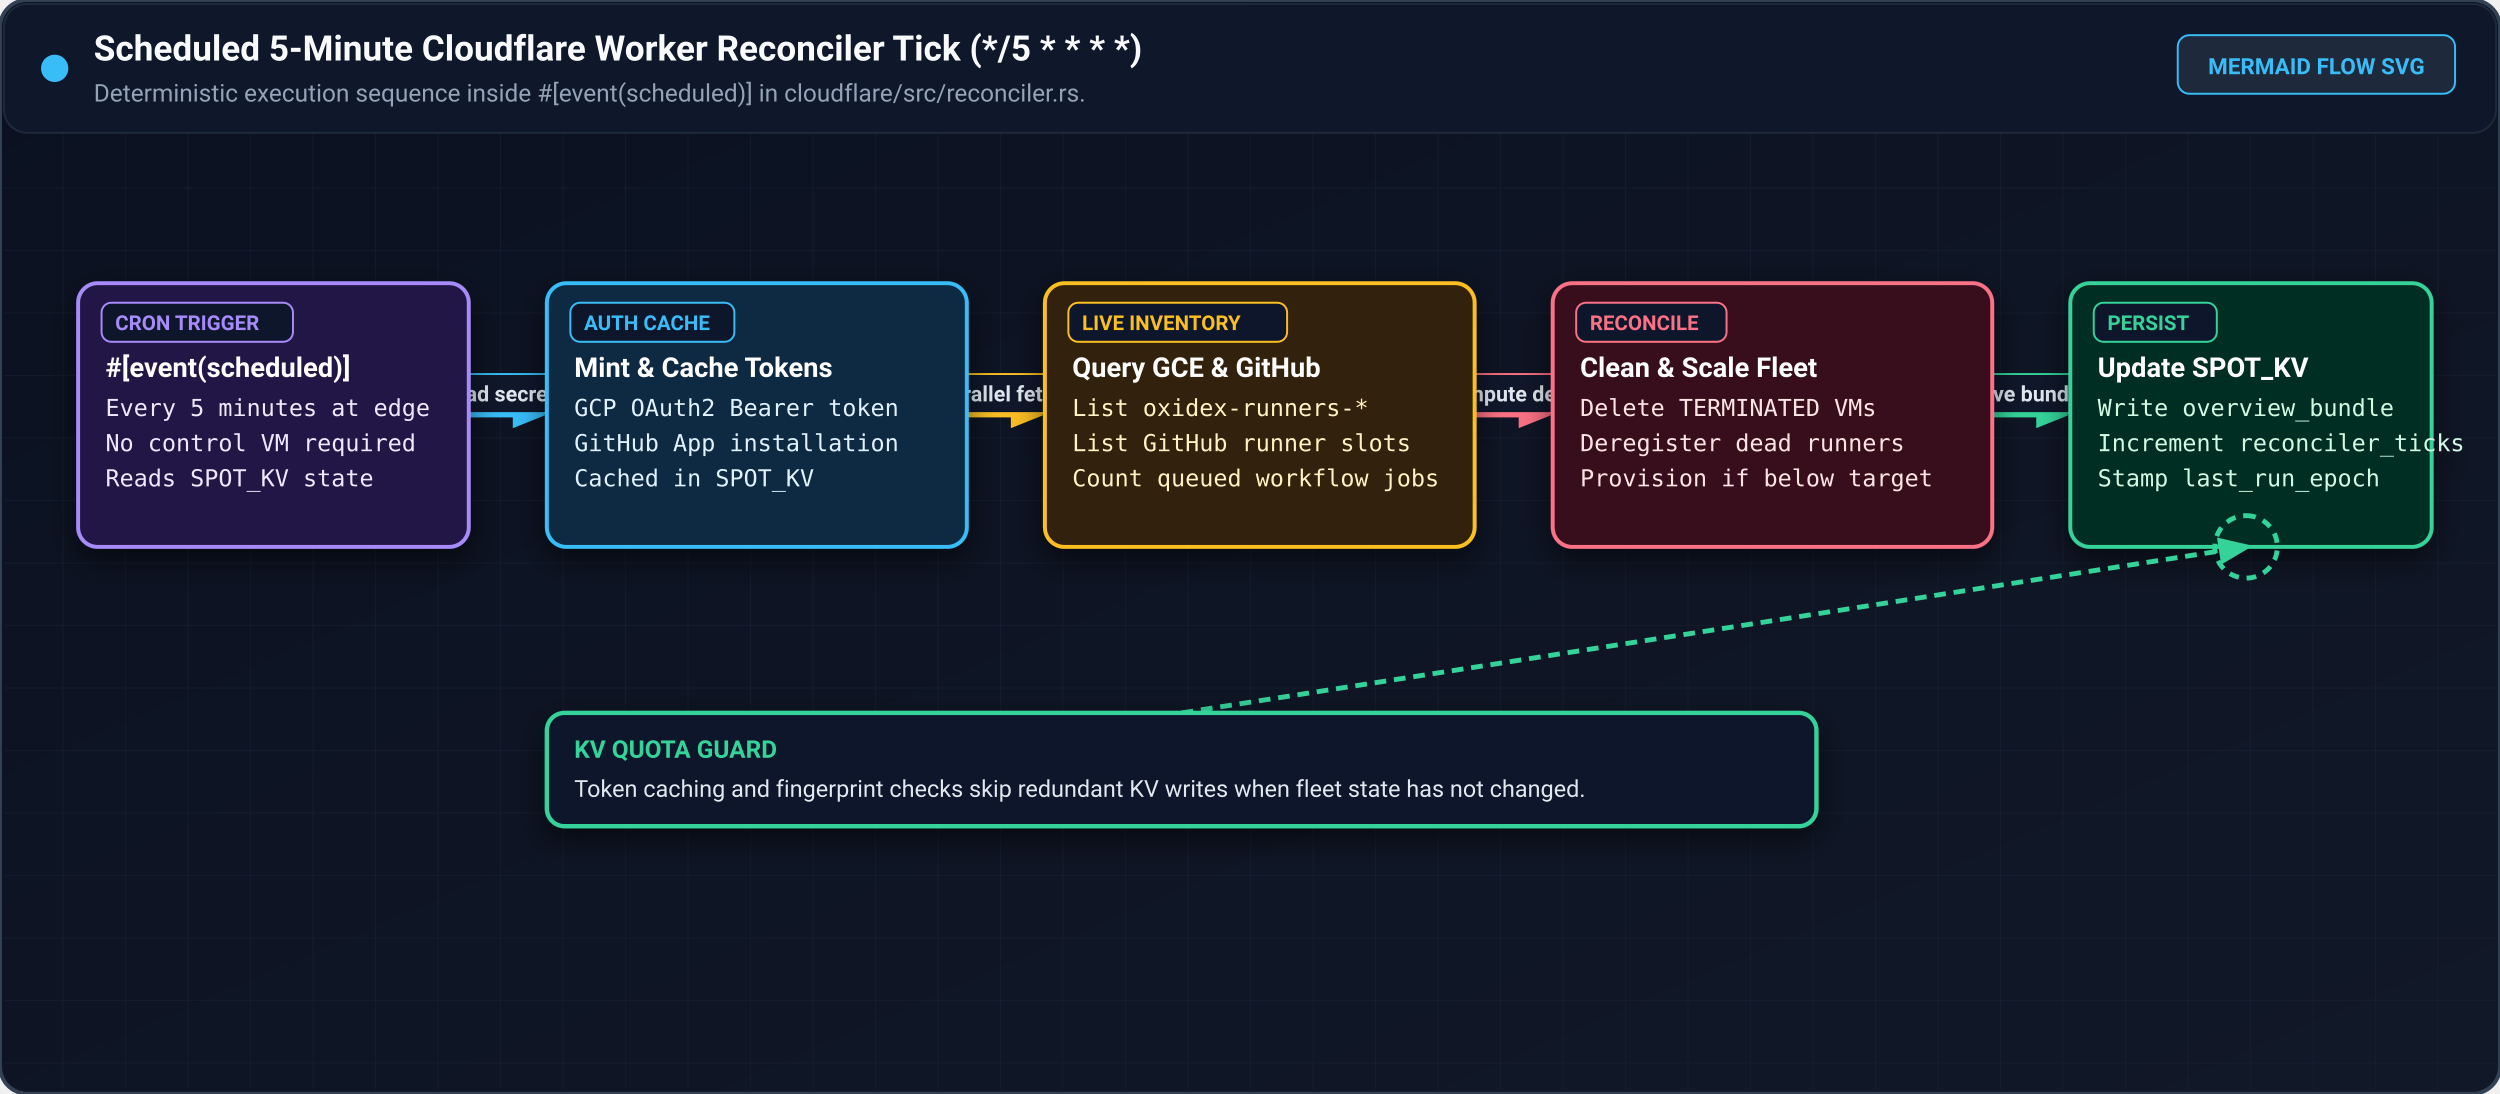
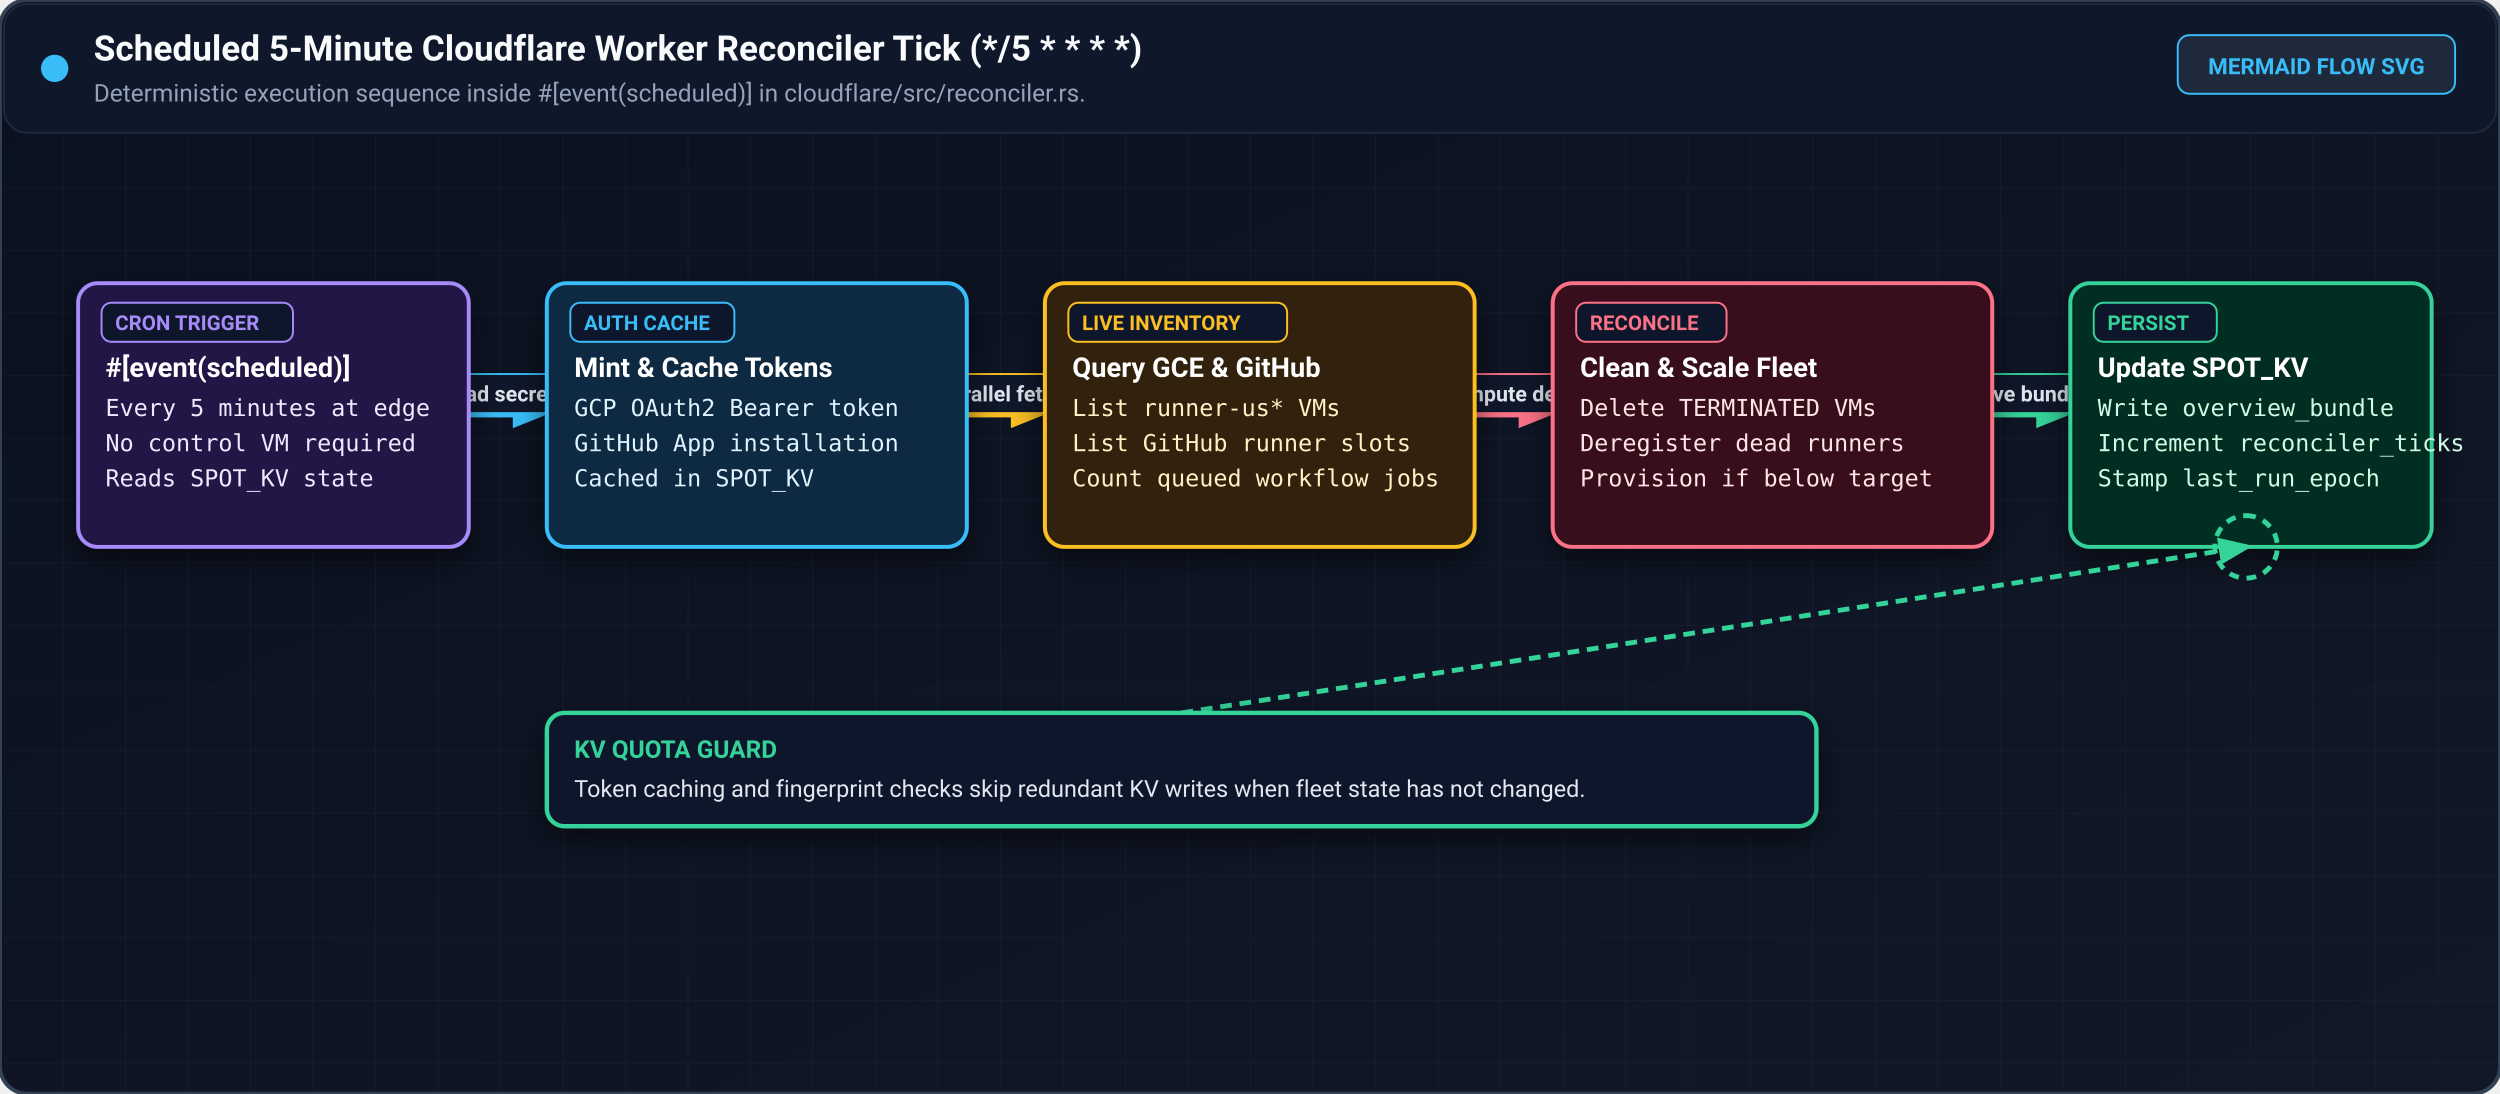
<svg xmlns="http://www.w3.org/2000/svg" viewBox="0 0 1280 560" width="1280" height="560" font-family="-apple-system, BlinkMacSystemFont, 'Segoe UI', Roboto, Helvetica, Arial, sans-serif">
  <defs>
    <linearGradient id="bgGrad" x1="0" y1="0" x2="1" y2="1">
      <stop offset="0%" stop-color="#0b1120" />
      <stop offset="100%" stop-color="#111827" />
    </linearGradient>
    <filter id="shadow" filterUnits="userSpaceOnUse" x="0" y="0" width="1280" height="560">
      <feDropShadow dx="0" dy="6" stdDeviation="8" flood-color="#000000" flood-opacity="0.55" />
    </filter>
    <pattern id="grid" width="32" height="32" patternUnits="userSpaceOnUse">
      <path d="M 32 0 L 0 0 0 32" fill="none" stroke="#1e293b" stroke-width="0.7" opacity="0.55" />
    </pattern>
    <marker id="arrow-blue" viewBox="0 0 10 10" refX="8" refY="5" markerWidth="7" markerHeight="7" orient="auto-start-reverse">
      <path d="M 0 1 L 10 5 L 0 9 z" fill="#38bdf8" />
    </marker>
    <marker id="arrow-emerald" viewBox="0 0 10 10" refX="8" refY="5" markerWidth="7" markerHeight="7" orient="auto-start-reverse">
      <path d="M 0 1 L 10 5 L 0 9 z" fill="#34d399" />
    </marker>
    <marker id="arrow-purple" viewBox="0 0 10 10" refX="8" refY="5" markerWidth="7" markerHeight="7" orient="auto-start-reverse">
      <path d="M 0 1 L 10 5 L 0 9 z" fill="#a78bfa" />
    </marker>
    <marker id="arrow-amber" viewBox="0 0 10 10" refX="8" refY="5" markerWidth="7" markerHeight="7" orient="auto-start-reverse">
      <path d="M 0 1 L 10 5 L 0 9 z" fill="#fbbf24" />
    </marker>
    <marker id="arrow-rose" viewBox="0 0 10 10" refX="8" refY="5" markerWidth="7" markerHeight="7" orient="auto-start-reverse">
      <path d="M 0 1 L 10 5 L 0 9 z" fill="#fb7185" />
    </marker>
    <marker id="arrow-slate" viewBox="0 0 10 10" refX="8" refY="5" markerWidth="7" markerHeight="7" orient="auto-start-reverse">
      <path d="M 0 1 L 10 5 L 0 9 z" fill="#94a3b8" />
    </marker>
  </defs>
  <rect width="1280" height="560" rx="14" fill="url(#bgGrad)" stroke="#334155" stroke-width="2" />
  <rect x="2" y="68" width="1276" height="490" fill="url(#grid)" />
  <rect x="2" y="2" width="1276" height="66" rx="12" fill="#0f172a" stroke="#1e293b" stroke-width="1" />
  <circle cx="28" cy="35" r="7" fill="#38bdf8" />
  <text x="48" y="31" fill="#f8fafc" font-size="18" font-weight="700">Scheduled 5-Minute Cloudflare Worker Reconciler Tick (*/5 * * * *)</text>
  <text x="48" y="52" fill="#94a3b8" font-size="12.5">Deterministic execution sequence inside #[event(scheduled)] in cloudflare/src/reconciler.rs.</text>
  <rect x="1115" y="18" width="142" height="30" rx="6" fill="#1e293b" stroke="#38bdf8" stroke-width="1" />
  <text x="1186" y="38" text-anchor="middle" fill="#38bdf8" font-size="11.5" font-weight="700">MERMAID FLOW SVG</text>
  <path d="M 240.0 212.5 C 258.0 212.5, 258.0 212.5, 276.0 212.5" fill="none" stroke="#38bdf8" stroke-width="2.4" marker-end="url(#arrow-blue)" />
  <rect x="209.2" y="191.5" width="97.6" height="20" rx="5" fill="#0f172a" stroke="#38bdf8" stroke-width="1" />
  <text x="258.0" y="205.5" text-anchor="middle" fill="#e2e8f0" font-size="11" font-weight="600">Load secrets</text>
  <path d="M 495.0 212.5 C 513.0 212.5, 513.0 212.5, 531.0 212.5" fill="none" stroke="#fbbf24" stroke-width="2.4" marker-end="url(#arrow-amber)" />
  <rect x="457.4" y="191.5" width="111.2" height="20" rx="5" fill="#0f172a" stroke="#fbbf24" stroke-width="1" />
  <text x="513.0" y="205.5" text-anchor="middle" fill="#e2e8f0" font-size="11" font-weight="600">Parallel fetch</text>
  <path d="M 755.0 212.5 C 773.0 212.5, 773.0 212.5, 791.0 212.5" fill="none" stroke="#fb7185" stroke-width="2.4" marker-end="url(#arrow-rose)" />
  <rect x="720.8" y="191.5" width="104.4" height="20" rx="5" fill="#0f172a" stroke="#fb7185" stroke-width="1" />
  <text x="773.0" y="205.5" text-anchor="middle" fill="#e2e8f0" font-size="11" font-weight="600">Compute delta</text>
  <path d="M 1020.0 212.5 C 1038.0 212.5, 1038.0 212.5, 1056.0 212.5" fill="none" stroke="#34d399" stroke-width="2.4" marker-end="url(#arrow-emerald)" />
  <rect x="992.6" y="191.5" width="90.8" height="20" rx="5" fill="#0f172a" stroke="#34d399" stroke-width="1" />
  <text x="1038.0" y="205.5" text-anchor="middle" fill="#e2e8f0" font-size="11" font-weight="600">Save bundle</text>
  <g filter="url(#shadow)">
    <rect x="40" y="145" width="200" height="135" rx="10" fill="#241646" stroke="#a78bfa" stroke-width="2" />
    <rect x="52" y="155" width="98" height="20" rx="5" fill="#0f172a" stroke="#a78bfa" stroke-width="1" />
    <text x="59" y="169" fill="#a78bfa" font-size="10.5" font-weight="700">CRON TRIGGER</text>
    <text x="54" y="193" fill="#ffffff" font-size="14" font-weight="700">#[event(scheduled)]</text>
    <text x="54" y="213" fill="#ede9fe" font-size="12" font-family="SFMono-Regular, Menlo, Consolas, monospace">Every 5 minutes at edge</text>
    <text x="54" y="231" fill="#ede9fe" font-size="12" font-family="SFMono-Regular, Menlo, Consolas, monospace">No control VM required</text>
    <text x="54" y="249" fill="#ede9fe" font-size="12" font-family="SFMono-Regular, Menlo, Consolas, monospace">Reads SPOT_KV state</text>
  </g>
  <g filter="url(#shadow)">
    <rect x="280" y="145" width="215" height="135" rx="10" fill="#0f2942" stroke="#38bdf8" stroke-width="2" />
    <rect x="292" y="155" width="84" height="20" rx="5" fill="#0f172a" stroke="#38bdf8" stroke-width="1" />
    <text x="299" y="169" fill="#38bdf8" font-size="10.5" font-weight="700">AUTH CACHE</text>
    <text x="294" y="193" fill="#ffffff" font-size="14" font-weight="700">Mint &amp; Cache Tokens</text>
    <text x="294" y="213" fill="#e0f2fe" font-size="12" font-family="SFMono-Regular, Menlo, Consolas, monospace">GCP OAuth2 Bearer token</text>
    <text x="294" y="231" fill="#e0f2fe" font-size="12" font-family="SFMono-Regular, Menlo, Consolas, monospace">GitHub App installation</text>
    <text x="294" y="249" fill="#e0f2fe" font-size="12" font-family="SFMono-Regular, Menlo, Consolas, monospace">Cached in SPOT_KV</text>
  </g>
  <g filter="url(#shadow)">
    <rect x="535" y="145" width="220" height="135" rx="10" fill="#332108" stroke="#fbbf24" stroke-width="2" />
    <rect x="547" y="155" width="112" height="20" rx="5" fill="#0f172a" stroke="#fbbf24" stroke-width="1" />
    <text x="554" y="169" fill="#fbbf24" font-size="10.5" font-weight="700">LIVE INVENTORY</text>
    <text x="549" y="193" fill="#ffffff" font-size="14" font-weight="700">Query GCE &amp; GitHub</text>
-     <text x="549" y="213" fill="#fef3c7" font-size="12" font-family="SFMono-Regular, Menlo, Consolas, monospace">List oxidex-runners-*</text>
+     <text x="549" y="213" fill="#fef3c7" font-size="12" font-family="SFMono-Regular, Menlo, Consolas, monospace">List runner-us* VMs</text>
    <text x="549" y="231" fill="#fef3c7" font-size="12" font-family="SFMono-Regular, Menlo, Consolas, monospace">List GitHub runner slots</text>
    <text x="549" y="249" fill="#fef3c7" font-size="12" font-family="SFMono-Regular, Menlo, Consolas, monospace">Count queued workflow jobs</text>
  </g>
  <g filter="url(#shadow)">
    <rect x="795" y="145" width="225" height="135" rx="10" fill="#38111c" stroke="#fb7185" stroke-width="2" />
    <rect x="807" y="155" width="77" height="20" rx="5" fill="#0f172a" stroke="#fb7185" stroke-width="1" />
    <text x="814" y="169" fill="#fb7185" font-size="10.5" font-weight="700">RECONCILE</text>
    <text x="809" y="193" fill="#ffffff" font-size="14" font-weight="700">Clean &amp; Scale Fleet</text>
    <text x="809" y="213" fill="#ffe4e6" font-size="12" font-family="SFMono-Regular, Menlo, Consolas, monospace">Delete TERMINATED VMs</text>
    <text x="809" y="231" fill="#ffe4e6" font-size="12" font-family="SFMono-Regular, Menlo, Consolas, monospace">Deregister dead runners</text>
    <text x="809" y="249" fill="#ffe4e6" font-size="12" font-family="SFMono-Regular, Menlo, Consolas, monospace">Provision if below target</text>
  </g>
  <g filter="url(#shadow)">
    <rect x="1060" y="145" width="185" height="135" rx="10" fill="#062e22" stroke="#34d399" stroke-width="2" />
    <rect x="1072" y="155" width="63" height="20" rx="5" fill="#0f172a" stroke="#34d399" stroke-width="1" />
    <text x="1079" y="169" fill="#34d399" font-size="10.5" font-weight="700">PERSIST</text>
    <text x="1074" y="193" fill="#ffffff" font-size="14" font-weight="700">Update SPOT_KV</text>
    <text x="1074" y="213" fill="#d1fae5" font-size="12" font-family="SFMono-Regular, Menlo, Consolas, monospace">Write overview_bundle</text>
    <text x="1074" y="231" fill="#d1fae5" font-size="12" font-family="SFMono-Regular, Menlo, Consolas, monospace">Increment reconciler_ticks</text>
    <text x="1074" y="249" fill="#d1fae5" font-size="12" font-family="SFMono-Regular, Menlo, Consolas, monospace">Stamp last_run_epoch</text>
  </g>
  <rect x="1134" y="264" width="32" height="32" rx="16" fill="none" stroke="#34d399" stroke-width="2.5" stroke-dasharray="5,4" />
  <path d="M 605.0 365 L 1150 280" fill="none" stroke="#34d399" stroke-width="2.5" stroke-dasharray="6,4" marker-end="url(#arrow-emerald)" />
  <g filter="url(#shadow)">
    <rect x="280" y="365" width="650" height="58" rx="9" fill="#0f172a" stroke="#34d399" stroke-width="2.2" />
    <text x="294" y="388" fill="#34d399" font-size="12.5" font-weight="700">KV QUOTA GUARD</text>
    <text x="294" y="408" fill="#e2e8f0" font-size="12">Token caching and fingerprint checks skip redundant KV writes when fleet state has not changed.</text>
  </g>
</svg>
